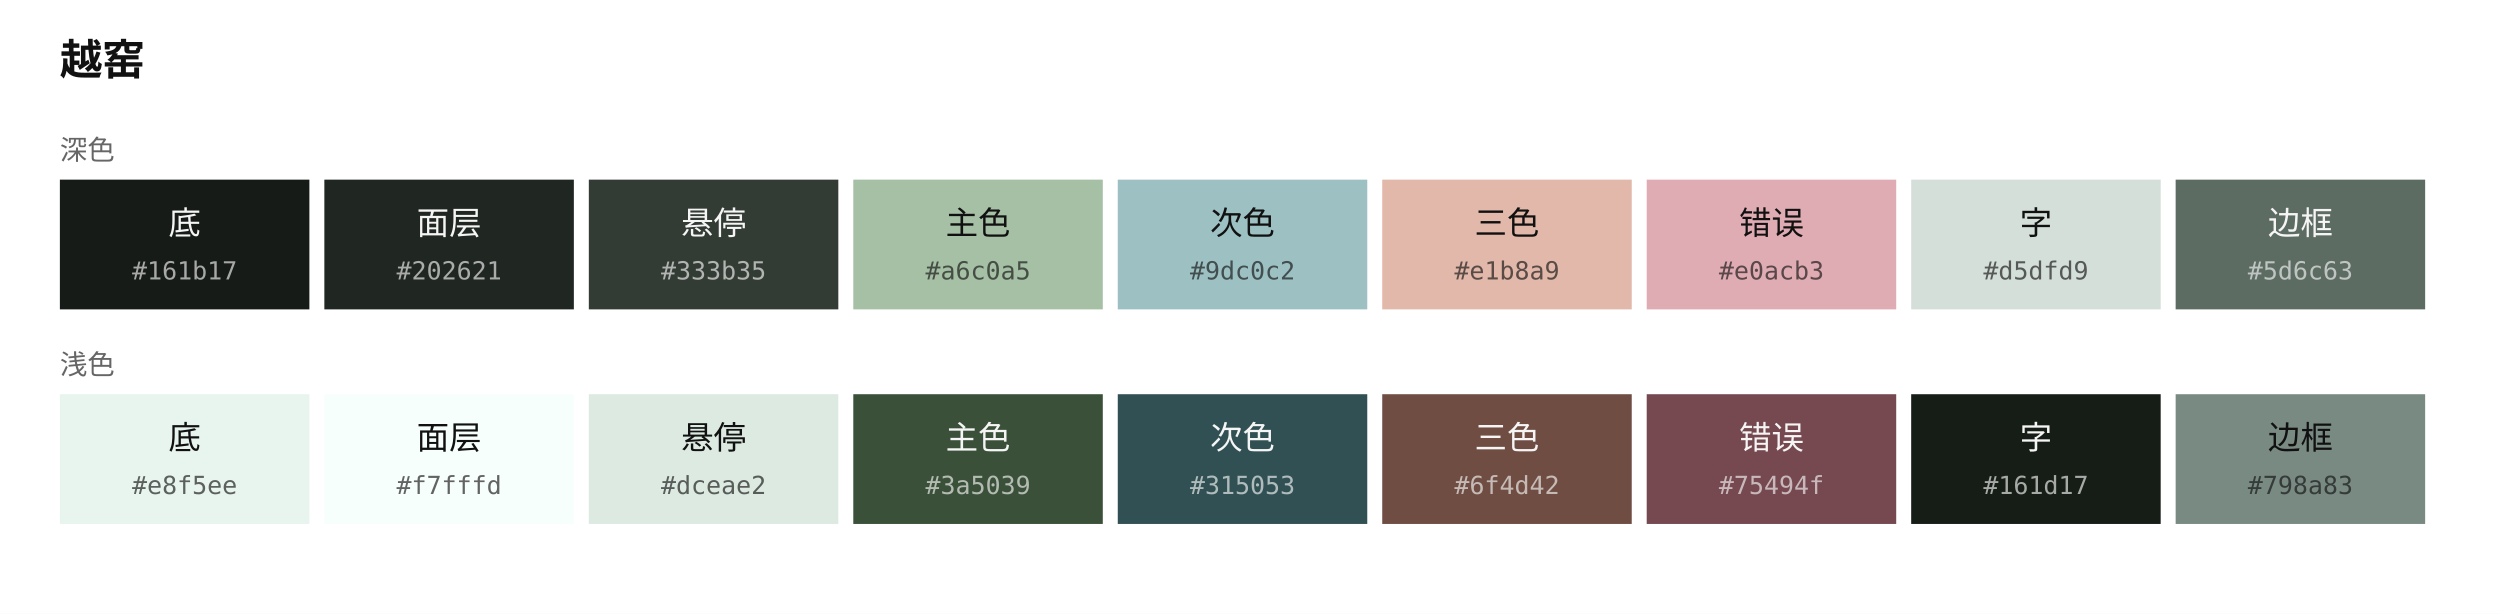
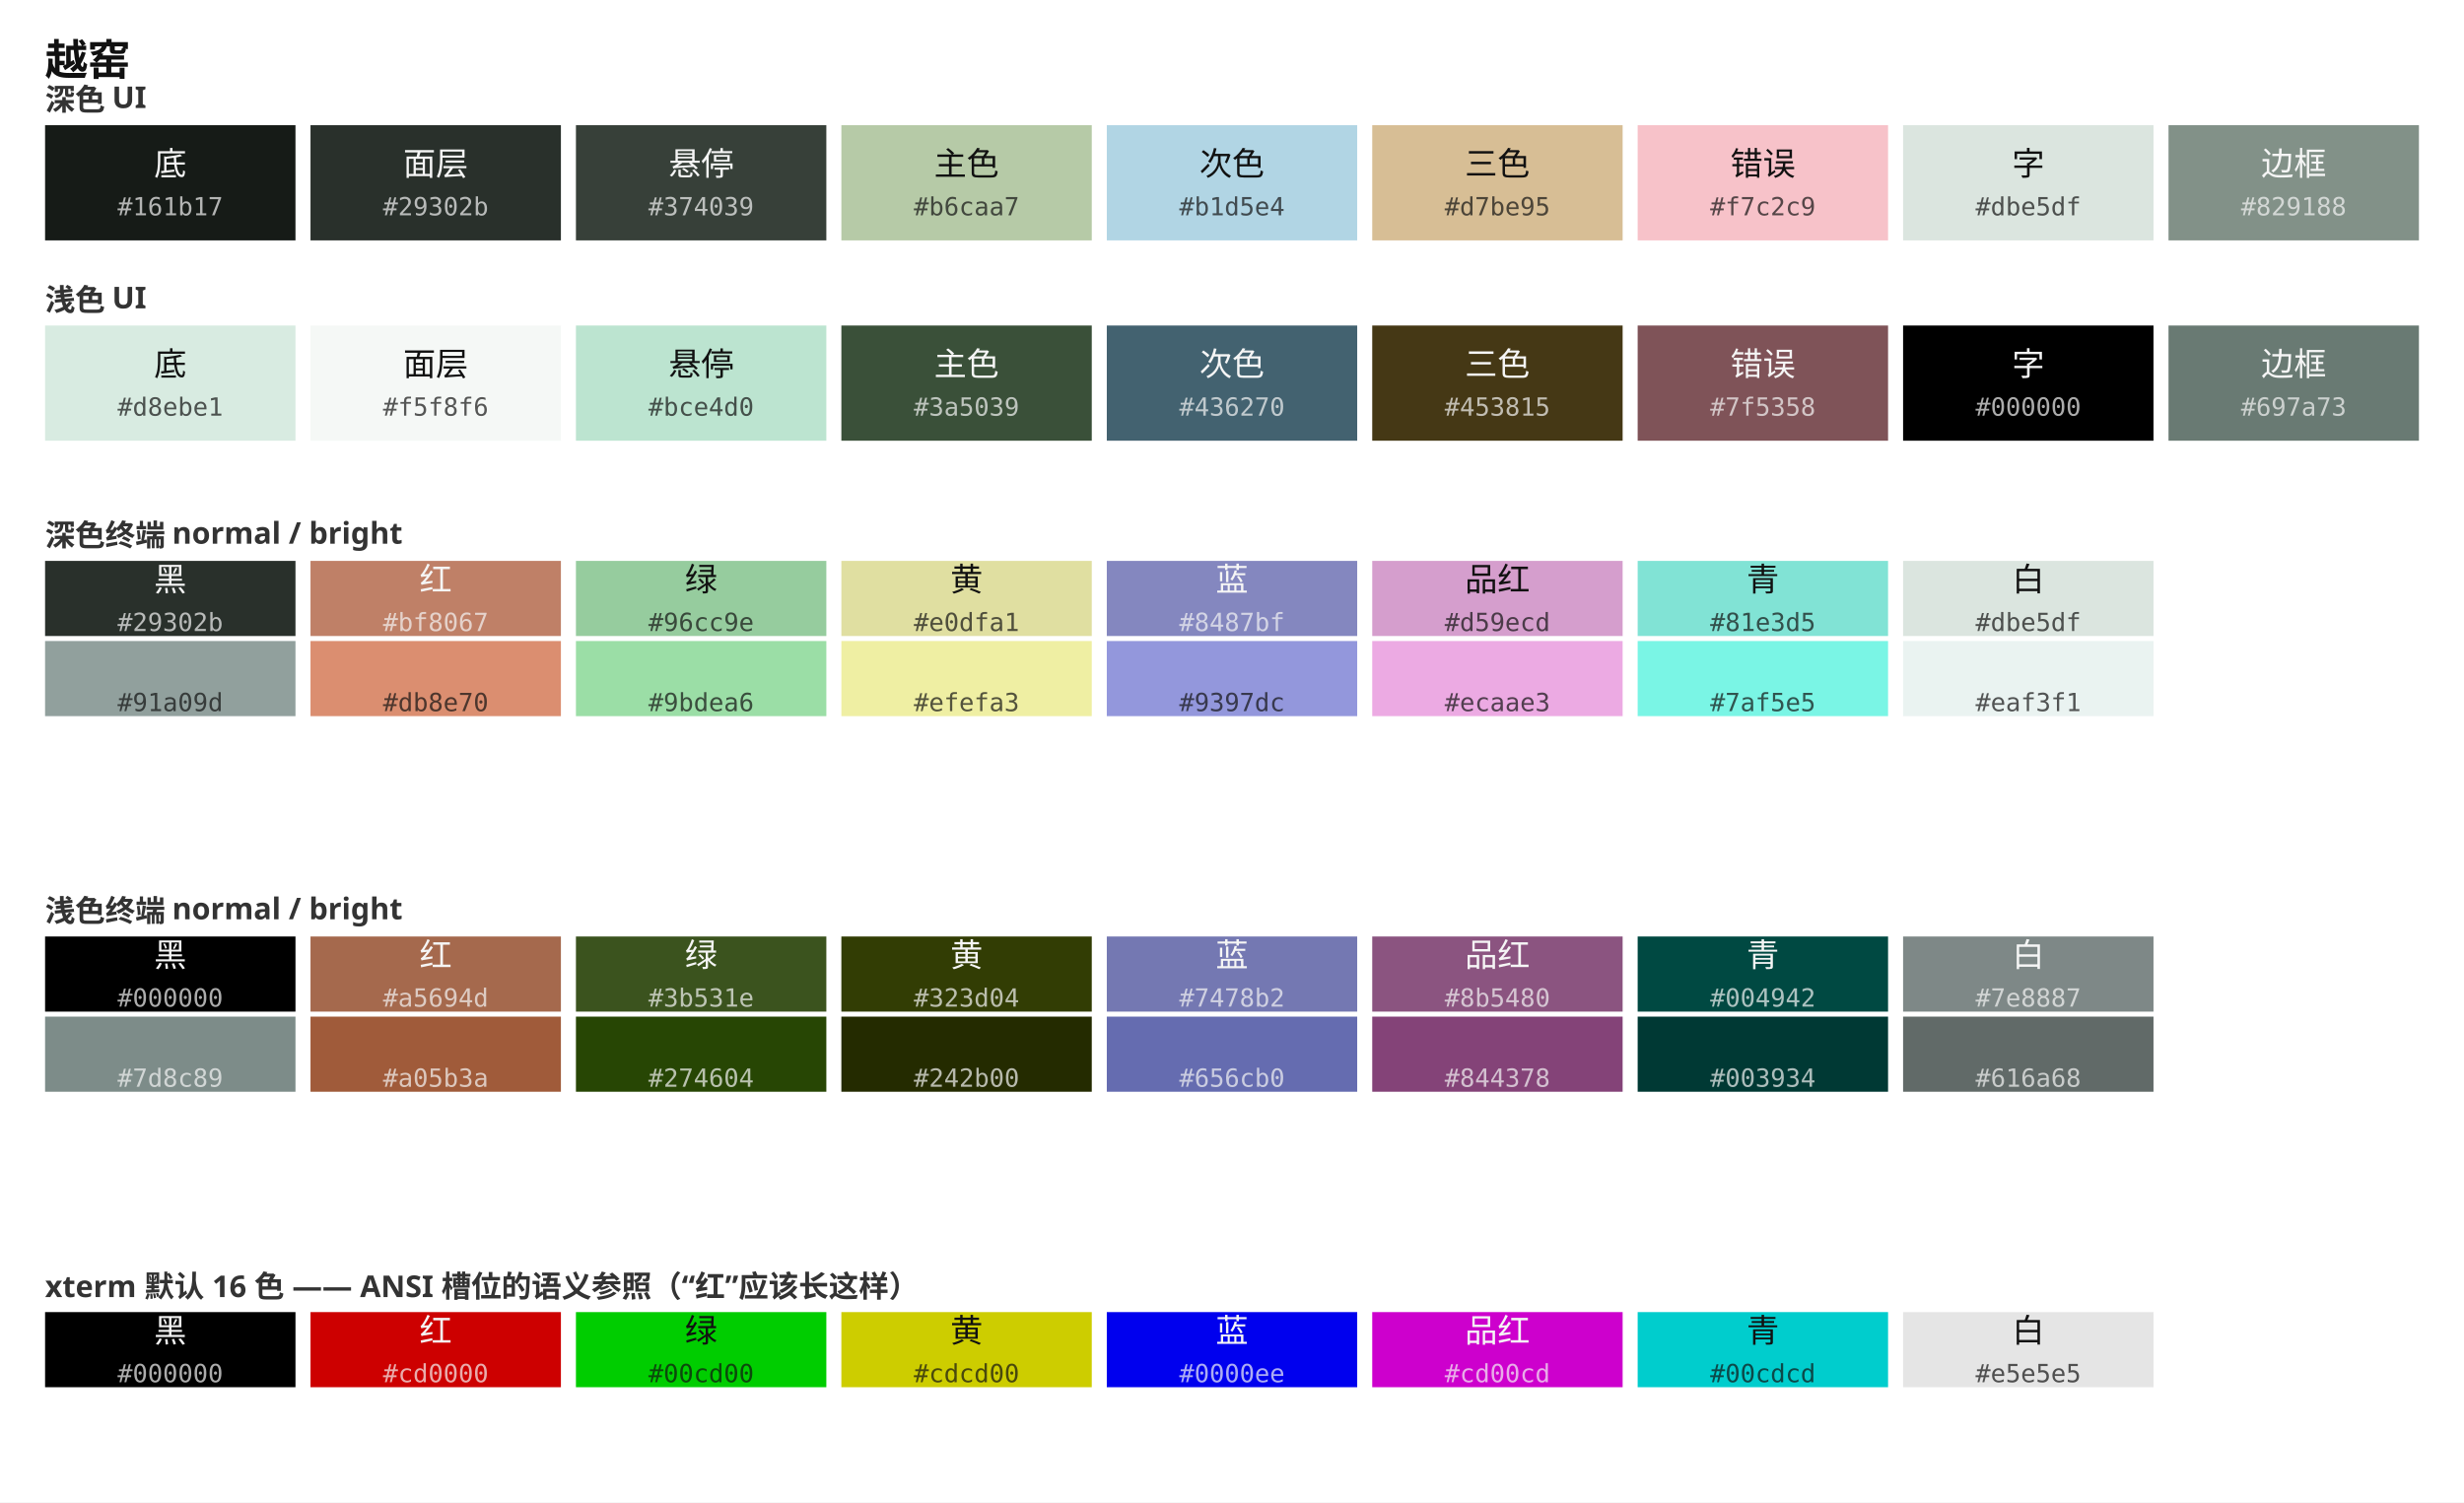
- <svg xmlns="http://www.w3.org/2000/svg" width="1002" height="246" viewBox="0 0 1002 246">
-   <rect width="1002" height="246" fill="#ffffff" />
-   <text x="24" y="30" font-size="17" font-weight="600" fill="#111" font-family="sans-serif">越窑</text>
-   <text x="24" y="64" font-size="11" fill="#666" font-family="sans-serif">深色</text>
-   <rect x="24" y="72" width="100" height="52" fill="#161b17" />
-   <text x="74.0" y="94.0" font-size="13" fill="#f5f5f5" text-anchor="middle" font-family="sans-serif">底</text>
-   <text x="74.0" y="112.0" font-size="10" fill="#f5f5f5" opacity="0.65" text-anchor="middle" font-family="monospace">#161b17</text>
-   <rect x="130" y="72" width="100" height="52" fill="#202621" />
-   <text x="180.0" y="94.0" font-size="13" fill="#f5f5f5" text-anchor="middle" font-family="sans-serif">面层</text>
-   <text x="180.0" y="112.0" font-size="10" fill="#f5f5f5" opacity="0.65" text-anchor="middle" font-family="monospace">#202621</text>
-   <rect x="236" y="72" width="100" height="52" fill="#333b35" />
-   <text x="286.0" y="94.0" font-size="13" fill="#f5f5f5" text-anchor="middle" font-family="sans-serif">悬停</text>
-   <text x="286.0" y="112.0" font-size="10" fill="#f5f5f5" opacity="0.65" text-anchor="middle" font-family="monospace">#333b35</text>
-   <rect x="342" y="72" width="100" height="52" fill="#a6c0a5" />
-   <text x="392.0" y="94.0" font-size="13" fill="#111111" text-anchor="middle" font-family="sans-serif">主色</text>
-   <text x="392.0" y="112.0" font-size="10" fill="#111111" opacity="0.65" text-anchor="middle" font-family="monospace">#a6c0a5</text>
-   <rect x="448" y="72" width="100" height="52" fill="#9dc0c2" />
-   <text x="498.0" y="94.0" font-size="13" fill="#111111" text-anchor="middle" font-family="sans-serif">次色</text>
-   <text x="498.0" y="112.0" font-size="10" fill="#111111" opacity="0.65" text-anchor="middle" font-family="monospace">#9dc0c2</text>
-   <rect x="554" y="72" width="100" height="52" fill="#e1b8a9" />
-   <text x="604.0" y="94.0" font-size="13" fill="#111111" text-anchor="middle" font-family="sans-serif">三色</text>
-   <text x="604.0" y="112.0" font-size="10" fill="#111111" opacity="0.65" text-anchor="middle" font-family="monospace">#e1b8a9</text>
-   <rect x="660" y="72" width="100" height="52" fill="#e0acb3" />
-   <text x="710.0" y="94.0" font-size="13" fill="#111111" text-anchor="middle" font-family="sans-serif">错误</text>
-   <text x="710.0" y="112.0" font-size="10" fill="#111111" opacity="0.65" text-anchor="middle" font-family="monospace">#e0acb3</text>
-   <rect x="766" y="72" width="100" height="52" fill="#d5dfd9" />
-   <text x="816.0" y="94.0" font-size="13" fill="#111111" text-anchor="middle" font-family="sans-serif">字</text>
-   <text x="816.0" y="112.0" font-size="10" fill="#111111" opacity="0.65" text-anchor="middle" font-family="monospace">#d5dfd9</text>
-   <rect x="872" y="72" width="100" height="52" fill="#5d6c63" />
-   <text x="922.0" y="94.0" font-size="13" fill="#f5f5f5" text-anchor="middle" font-family="sans-serif">边框</text>
-   <text x="922.0" y="112.0" font-size="10" fill="#f5f5f5" opacity="0.65" text-anchor="middle" font-family="monospace">#5d6c63</text>
-   <text x="24" y="150" font-size="11" fill="#666" font-family="sans-serif">浅色</text>
-   <rect x="24" y="158" width="100" height="52" fill="#e8f5ee" />
-   <text x="74.0" y="180.0" font-size="13" fill="#111111" text-anchor="middle" font-family="sans-serif">底</text>
-   <text x="74.0" y="198.0" font-size="10" fill="#111111" opacity="0.65" text-anchor="middle" font-family="monospace">#e8f5ee</text>
-   <rect x="130" y="158" width="100" height="52" fill="#f7fffd" />
-   <text x="180.0" y="180.0" font-size="13" fill="#111111" text-anchor="middle" font-family="sans-serif">面层</text>
-   <text x="180.0" y="198.0" font-size="10" fill="#111111" opacity="0.65" text-anchor="middle" font-family="monospace">#f7fffd</text>
-   <rect x="236" y="158" width="100" height="52" fill="#dceae2" />
-   <text x="286.0" y="180.0" font-size="13" fill="#111111" text-anchor="middle" font-family="sans-serif">悬停</text>
-   <text x="286.0" y="198.0" font-size="10" fill="#111111" opacity="0.65" text-anchor="middle" font-family="monospace">#dceae2</text>
-   <rect x="342" y="158" width="100" height="52" fill="#3a5039" />
-   <text x="392.0" y="180.0" font-size="13" fill="#f5f5f5" text-anchor="middle" font-family="sans-serif">主色</text>
-   <text x="392.0" y="198.0" font-size="10" fill="#f5f5f5" opacity="0.65" text-anchor="middle" font-family="monospace">#3a5039</text>
-   <rect x="448" y="158" width="100" height="52" fill="#315053" />
-   <text x="498.0" y="180.0" font-size="13" fill="#f5f5f5" text-anchor="middle" font-family="sans-serif">次色</text>
-   <text x="498.0" y="198.0" font-size="10" fill="#f5f5f5" opacity="0.65" text-anchor="middle" font-family="monospace">#315053</text>
-   <rect x="554" y="158" width="100" height="52" fill="#6f4d42" />
-   <text x="604.0" y="180.0" font-size="13" fill="#f5f5f5" text-anchor="middle" font-family="sans-serif">三色</text>
-   <text x="604.0" y="198.0" font-size="10" fill="#f5f5f5" opacity="0.65" text-anchor="middle" font-family="monospace">#6f4d42</text>
-   <rect x="660" y="158" width="100" height="52" fill="#75494f" />
-   <text x="710.0" y="180.0" font-size="13" fill="#f5f5f5" text-anchor="middle" font-family="sans-serif">错误</text>
-   <text x="710.0" y="198.0" font-size="10" fill="#f5f5f5" opacity="0.65" text-anchor="middle" font-family="monospace">#75494f</text>
-   <rect x="766" y="158" width="100" height="52" fill="#161d17" />
-   <text x="816.0" y="180.0" font-size="13" fill="#f5f5f5" text-anchor="middle" font-family="sans-serif">字</text>
-   <text x="816.0" y="198.0" font-size="10" fill="#f5f5f5" opacity="0.65" text-anchor="middle" font-family="monospace">#161d17</text>
-   <rect x="872" y="158" width="100" height="52" fill="#798a83" />
-   <text x="922.0" y="180.0" font-size="13" fill="#111111" text-anchor="middle" font-family="sans-serif">边框</text>
-   <text x="922.0" y="198.0" font-size="10" fill="#111111" opacity="0.65" text-anchor="middle" font-family="monospace">#798a83</text>
+ <svg xmlns="http://www.w3.org/2000/svg" width="984" height="600" viewBox="0 0 984 600">
+   <rect width="984" height="600" fill="#ffffff" />
+   <text x="18" y="30" font-size="17" font-weight="600" fill="#111" font-family="sans-serif">越窑</text>
+   <text x="18" y="44" font-size="12" font-weight="600" fill="#333" font-family="sans-serif">深色 UI</text>
+   <rect x="18" y="50" width="100" height="46" fill="#161b17" />
+   <text x="68.0" y="70.0" font-size="13" fill="#f5f5f5" text-anchor="middle" font-family="sans-serif">底</text>
+   <text x="68.0" y="86.0" font-size="10" fill="#f5f5f5" opacity="0.7" text-anchor="middle" font-family="monospace">#161b17</text>
+   <rect x="124" y="50" width="100" height="46" fill="#29302b" />
+   <text x="174.0" y="70.0" font-size="13" fill="#f5f5f5" text-anchor="middle" font-family="sans-serif">面层</text>
+   <text x="174.0" y="86.0" font-size="10" fill="#f5f5f5" opacity="0.7" text-anchor="middle" font-family="monospace">#29302b</text>
+   <rect x="230" y="50" width="100" height="46" fill="#374039" />
+   <text x="280.0" y="70.0" font-size="13" fill="#f5f5f5" text-anchor="middle" font-family="sans-serif">悬停</text>
+   <text x="280.0" y="86.0" font-size="10" fill="#f5f5f5" opacity="0.7" text-anchor="middle" font-family="monospace">#374039</text>
+   <rect x="336" y="50" width="100" height="46" fill="#b6caa7" />
+   <text x="386.0" y="70.0" font-size="13" fill="#111111" text-anchor="middle" font-family="sans-serif">主色</text>
+   <text x="386.0" y="86.0" font-size="10" fill="#111111" opacity="0.7" text-anchor="middle" font-family="monospace">#b6caa7</text>
+   <rect x="442" y="50" width="100" height="46" fill="#b1d5e4" />
+   <text x="492.0" y="70.0" font-size="13" fill="#111111" text-anchor="middle" font-family="sans-serif">次色</text>
+   <text x="492.0" y="86.0" font-size="10" fill="#111111" opacity="0.7" text-anchor="middle" font-family="monospace">#b1d5e4</text>
+   <rect x="548" y="50" width="100" height="46" fill="#d7be95" />
+   <text x="598.0" y="70.0" font-size="13" fill="#111111" text-anchor="middle" font-family="sans-serif">三色</text>
+   <text x="598.0" y="86.0" font-size="10" fill="#111111" opacity="0.7" text-anchor="middle" font-family="monospace">#d7be95</text>
+   <rect x="654" y="50" width="100" height="46" fill="#f7c2c9" />
+   <text x="704.0" y="70.0" font-size="13" fill="#111111" text-anchor="middle" font-family="sans-serif">错误</text>
+   <text x="704.0" y="86.0" font-size="10" fill="#111111" opacity="0.7" text-anchor="middle" font-family="monospace">#f7c2c9</text>
+   <rect x="760" y="50" width="100" height="46" fill="#dbe5df" />
+   <text x="810.0" y="70.0" font-size="13" fill="#111111" text-anchor="middle" font-family="sans-serif">字</text>
+   <text x="810.0" y="86.0" font-size="10" fill="#111111" opacity="0.7" text-anchor="middle" font-family="monospace">#dbe5df</text>
+   <rect x="866" y="50" width="100" height="46" fill="#829188" />
+   <text x="916.0" y="70.0" font-size="13" fill="#f5f5f5" text-anchor="middle" font-family="sans-serif">边框</text>
+   <text x="916.0" y="86.0" font-size="10" fill="#f5f5f5" opacity="0.7" text-anchor="middle" font-family="monospace">#829188</text>
+   <text x="18" y="124" font-size="12" font-weight="600" fill="#333" font-family="sans-serif">浅色 UI</text>
+   <rect x="18" y="130" width="100" height="46" fill="#d8ebe1" />
+   <text x="68.0" y="150.0" font-size="13" fill="#111111" text-anchor="middle" font-family="sans-serif">底</text>
+   <text x="68.0" y="166.0" font-size="10" fill="#111111" opacity="0.7" text-anchor="middle" font-family="monospace">#d8ebe1</text>
+   <rect x="124" y="130" width="100" height="46" fill="#f5f8f6" />
+   <text x="174.0" y="150.0" font-size="13" fill="#111111" text-anchor="middle" font-family="sans-serif">面层</text>
+   <text x="174.0" y="166.0" font-size="10" fill="#111111" opacity="0.7" text-anchor="middle" font-family="monospace">#f5f8f6</text>
+   <rect x="230" y="130" width="100" height="46" fill="#bce4d0" />
+   <text x="280.0" y="150.0" font-size="13" fill="#111111" text-anchor="middle" font-family="sans-serif">悬停</text>
+   <text x="280.0" y="166.0" font-size="10" fill="#111111" opacity="0.7" text-anchor="middle" font-family="monospace">#bce4d0</text>
+   <rect x="336" y="130" width="100" height="46" fill="#3a5039" />
+   <text x="386.0" y="150.0" font-size="13" fill="#f5f5f5" text-anchor="middle" font-family="sans-serif">主色</text>
+   <text x="386.0" y="166.0" font-size="10" fill="#f5f5f5" opacity="0.7" text-anchor="middle" font-family="monospace">#3a5039</text>
+   <rect x="442" y="130" width="100" height="46" fill="#436270" />
+   <text x="492.0" y="150.0" font-size="13" fill="#f5f5f5" text-anchor="middle" font-family="sans-serif">次色</text>
+   <text x="492.0" y="166.0" font-size="10" fill="#f5f5f5" opacity="0.7" text-anchor="middle" font-family="monospace">#436270</text>
+   <rect x="548" y="130" width="100" height="46" fill="#453815" />
+   <text x="598.0" y="150.0" font-size="13" fill="#f5f5f5" text-anchor="middle" font-family="sans-serif">三色</text>
+   <text x="598.0" y="166.0" font-size="10" fill="#f5f5f5" opacity="0.7" text-anchor="middle" font-family="monospace">#453815</text>
+   <rect x="654" y="130" width="100" height="46" fill="#7f5358" />
+   <text x="704.0" y="150.0" font-size="13" fill="#f5f5f5" text-anchor="middle" font-family="sans-serif">错误</text>
+   <text x="704.0" y="166.0" font-size="10" fill="#f5f5f5" opacity="0.7" text-anchor="middle" font-family="monospace">#7f5358</text>
+   <rect x="760" y="130" width="100" height="46" fill="#000000" />
+   <text x="810.0" y="150.0" font-size="13" fill="#f5f5f5" text-anchor="middle" font-family="sans-serif">字</text>
+   <text x="810.0" y="166.0" font-size="10" fill="#f5f5f5" opacity="0.7" text-anchor="middle" font-family="monospace">#000000</text>
+   <rect x="866" y="130" width="100" height="46" fill="#697a73" />
+   <text x="916.0" y="150.0" font-size="13" fill="#f5f5f5" text-anchor="middle" font-family="sans-serif">边框</text>
+   <text x="916.0" y="166.0" font-size="10" fill="#f5f5f5" opacity="0.7" text-anchor="middle" font-family="monospace">#697a73</text>
+   <text x="18" y="218" font-size="12" font-weight="600" fill="#333" font-family="sans-serif">深色终端 normal / bright</text>
+   <rect x="18" y="224" width="100" height="30" fill="#29302b" />
+   <text x="68.0" y="236.0" font-size="13" fill="#f5f5f5" text-anchor="middle" font-family="sans-serif">黑</text>
+   <text x="68.0" y="252.0" font-size="10" fill="#f5f5f5" opacity="0.7" text-anchor="middle" font-family="monospace">#29302b</text>
+   <rect x="124" y="224" width="100" height="30" fill="#bf8067" />
+   <text x="174.0" y="236.0" font-size="13" fill="#f5f5f5" text-anchor="middle" font-family="sans-serif">红</text>
+   <text x="174.0" y="252.0" font-size="10" fill="#f5f5f5" opacity="0.7" text-anchor="middle" font-family="monospace">#bf8067</text>
+   <rect x="230" y="224" width="100" height="30" fill="#96cc9e" />
+   <text x="280.0" y="236.0" font-size="13" fill="#111111" text-anchor="middle" font-family="sans-serif">绿</text>
+   <text x="280.0" y="252.0" font-size="10" fill="#111111" opacity="0.7" text-anchor="middle" font-family="monospace">#96cc9e</text>
+   <rect x="336" y="224" width="100" height="30" fill="#e0dfa1" />
+   <text x="386.0" y="236.0" font-size="13" fill="#111111" text-anchor="middle" font-family="sans-serif">黄</text>
+   <text x="386.0" y="252.0" font-size="10" fill="#111111" opacity="0.7" text-anchor="middle" font-family="monospace">#e0dfa1</text>
+   <rect x="442" y="224" width="100" height="30" fill="#8487bf" />
+   <text x="492.0" y="236.0" font-size="13" fill="#f5f5f5" text-anchor="middle" font-family="sans-serif">蓝</text>
+   <text x="492.0" y="252.0" font-size="10" fill="#f5f5f5" opacity="0.7" text-anchor="middle" font-family="monospace">#8487bf</text>
+   <rect x="548" y="224" width="100" height="30" fill="#d59ecd" />
+   <text x="598.0" y="236.0" font-size="13" fill="#111111" text-anchor="middle" font-family="sans-serif">品红</text>
+   <text x="598.0" y="252.0" font-size="10" fill="#111111" opacity="0.7" text-anchor="middle" font-family="monospace">#d59ecd</text>
+   <rect x="654" y="224" width="100" height="30" fill="#81e3d5" />
+   <text x="704.0" y="236.0" font-size="13" fill="#111111" text-anchor="middle" font-family="sans-serif">青</text>
+   <text x="704.0" y="252.0" font-size="10" fill="#111111" opacity="0.7" text-anchor="middle" font-family="monospace">#81e3d5</text>
+   <rect x="760" y="224" width="100" height="30" fill="#dbe5df" />
+   <text x="810.0" y="236.0" font-size="13" fill="#111111" text-anchor="middle" font-family="sans-serif">白</text>
+   <text x="810.0" y="252.0" font-size="10" fill="#111111" opacity="0.7" text-anchor="middle" font-family="monospace">#dbe5df</text>
+   <rect x="18" y="256" width="100" height="30" fill="#91a09d" />
+   <text x="68.0" y="268.0" font-size="13" fill="#111111" text-anchor="middle" font-family="sans-serif" />
+   <text x="68.0" y="284.0" font-size="10" fill="#111111" opacity="0.7" text-anchor="middle" font-family="monospace">#91a09d</text>
+   <rect x="124" y="256" width="100" height="30" fill="#db8e70" />
+   <text x="174.0" y="268.0" font-size="13" fill="#111111" text-anchor="middle" font-family="sans-serif" />
+   <text x="174.0" y="284.0" font-size="10" fill="#111111" opacity="0.7" text-anchor="middle" font-family="monospace">#db8e70</text>
+   <rect x="230" y="256" width="100" height="30" fill="#9bdea6" />
+   <text x="280.0" y="268.0" font-size="13" fill="#111111" text-anchor="middle" font-family="sans-serif" />
+   <text x="280.0" y="284.0" font-size="10" fill="#111111" opacity="0.7" text-anchor="middle" font-family="monospace">#9bdea6</text>
+   <rect x="336" y="256" width="100" height="30" fill="#efefa3" />
+   <text x="386.0" y="268.0" font-size="13" fill="#111111" text-anchor="middle" font-family="sans-serif" />
+   <text x="386.0" y="284.0" font-size="10" fill="#111111" opacity="0.7" text-anchor="middle" font-family="monospace">#efefa3</text>
+   <rect x="442" y="256" width="100" height="30" fill="#9397dc" />
+   <text x="492.0" y="268.0" font-size="13" fill="#111111" text-anchor="middle" font-family="sans-serif" />
+   <text x="492.0" y="284.0" font-size="10" fill="#111111" opacity="0.7" text-anchor="middle" font-family="monospace">#9397dc</text>
+   <rect x="548" y="256" width="100" height="30" fill="#ecaae3" />
+   <text x="598.0" y="268.0" font-size="13" fill="#111111" text-anchor="middle" font-family="sans-serif" />
+   <text x="598.0" y="284.0" font-size="10" fill="#111111" opacity="0.7" text-anchor="middle" font-family="monospace">#ecaae3</text>
+   <rect x="654" y="256" width="100" height="30" fill="#7af5e5" />
+   <text x="704.0" y="268.0" font-size="13" fill="#111111" text-anchor="middle" font-family="sans-serif" />
+   <text x="704.0" y="284.0" font-size="10" fill="#111111" opacity="0.7" text-anchor="middle" font-family="monospace">#7af5e5</text>
+   <rect x="760" y="256" width="100" height="30" fill="#eaf3f1" />
+   <text x="810.0" y="268.0" font-size="13" fill="#111111" text-anchor="middle" font-family="sans-serif" />
+   <text x="810.0" y="284.0" font-size="10" fill="#111111" opacity="0.7" text-anchor="middle" font-family="monospace">#eaf3f1</text>
+   <text x="18" y="368" font-size="12" font-weight="600" fill="#333" font-family="sans-serif">浅色终端 normal / bright</text>
+   <rect x="18" y="374" width="100" height="30" fill="#000000" />
+   <text x="68.0" y="386.0" font-size="13" fill="#f5f5f5" text-anchor="middle" font-family="sans-serif">黑</text>
+   <text x="68.0" y="402.0" font-size="10" fill="#f5f5f5" opacity="0.7" text-anchor="middle" font-family="monospace">#000000</text>
+   <rect x="124" y="374" width="100" height="30" fill="#a5694d" />
+   <text x="174.0" y="386.0" font-size="13" fill="#f5f5f5" text-anchor="middle" font-family="sans-serif">红</text>
+   <text x="174.0" y="402.0" font-size="10" fill="#f5f5f5" opacity="0.7" text-anchor="middle" font-family="monospace">#a5694d</text>
+   <rect x="230" y="374" width="100" height="30" fill="#3b531e" />
+   <text x="280.0" y="386.0" font-size="13" fill="#f5f5f5" text-anchor="middle" font-family="sans-serif">绿</text>
+   <text x="280.0" y="402.0" font-size="10" fill="#f5f5f5" opacity="0.7" text-anchor="middle" font-family="monospace">#3b531e</text>
+   <rect x="336" y="374" width="100" height="30" fill="#323d04" />
+   <text x="386.0" y="386.0" font-size="13" fill="#f5f5f5" text-anchor="middle" font-family="sans-serif">黄</text>
+   <text x="386.0" y="402.0" font-size="10" fill="#f5f5f5" opacity="0.7" text-anchor="middle" font-family="monospace">#323d04</text>
+   <rect x="442" y="374" width="100" height="30" fill="#7478b2" />
+   <text x="492.0" y="386.0" font-size="13" fill="#f5f5f5" text-anchor="middle" font-family="sans-serif">蓝</text>
+   <text x="492.0" y="402.0" font-size="10" fill="#f5f5f5" opacity="0.7" text-anchor="middle" font-family="monospace">#7478b2</text>
+   <rect x="548" y="374" width="100" height="30" fill="#8b5480" />
+   <text x="598.0" y="386.0" font-size="13" fill="#f5f5f5" text-anchor="middle" font-family="sans-serif">品红</text>
+   <text x="598.0" y="402.0" font-size="10" fill="#f5f5f5" opacity="0.7" text-anchor="middle" font-family="monospace">#8b5480</text>
+   <rect x="654" y="374" width="100" height="30" fill="#004942" />
+   <text x="704.0" y="386.0" font-size="13" fill="#f5f5f5" text-anchor="middle" font-family="sans-serif">青</text>
+   <text x="704.0" y="402.0" font-size="10" fill="#f5f5f5" opacity="0.7" text-anchor="middle" font-family="monospace">#004942</text>
+   <rect x="760" y="374" width="100" height="30" fill="#7e8887" />
+   <text x="810.0" y="386.0" font-size="13" fill="#f5f5f5" text-anchor="middle" font-family="sans-serif">白</text>
+   <text x="810.0" y="402.0" font-size="10" fill="#f5f5f5" opacity="0.7" text-anchor="middle" font-family="monospace">#7e8887</text>
+   <rect x="18" y="406" width="100" height="30" fill="#7d8c89" />
+   <text x="68.0" y="418.0" font-size="13" fill="#f5f5f5" text-anchor="middle" font-family="sans-serif" />
+   <text x="68.0" y="434.0" font-size="10" fill="#f5f5f5" opacity="0.7" text-anchor="middle" font-family="monospace">#7d8c89</text>
+   <rect x="124" y="406" width="100" height="30" fill="#a05b3a" />
+   <text x="174.0" y="418.0" font-size="13" fill="#f5f5f5" text-anchor="middle" font-family="sans-serif" />
+   <text x="174.0" y="434.0" font-size="10" fill="#f5f5f5" opacity="0.7" text-anchor="middle" font-family="monospace">#a05b3a</text>
+   <rect x="230" y="406" width="100" height="30" fill="#274604" />
+   <text x="280.0" y="418.0" font-size="13" fill="#f5f5f5" text-anchor="middle" font-family="sans-serif" />
+   <text x="280.0" y="434.0" font-size="10" fill="#f5f5f5" opacity="0.7" text-anchor="middle" font-family="monospace">#274604</text>
+   <rect x="336" y="406" width="100" height="30" fill="#242b00" />
+   <text x="386.0" y="418.0" font-size="13" fill="#f5f5f5" text-anchor="middle" font-family="sans-serif" />
+   <text x="386.0" y="434.0" font-size="10" fill="#f5f5f5" opacity="0.7" text-anchor="middle" font-family="monospace">#242b00</text>
+   <rect x="442" y="406" width="100" height="30" fill="#656cb0" />
+   <text x="492.0" y="418.0" font-size="13" fill="#f5f5f5" text-anchor="middle" font-family="sans-serif" />
+   <text x="492.0" y="434.0" font-size="10" fill="#f5f5f5" opacity="0.7" text-anchor="middle" font-family="monospace">#656cb0</text>
+   <rect x="548" y="406" width="100" height="30" fill="#844378" />
+   <text x="598.0" y="418.0" font-size="13" fill="#f5f5f5" text-anchor="middle" font-family="sans-serif" />
+   <text x="598.0" y="434.0" font-size="10" fill="#f5f5f5" opacity="0.7" text-anchor="middle" font-family="monospace">#844378</text>
+   <rect x="654" y="406" width="100" height="30" fill="#003934" />
+   <text x="704.0" y="418.0" font-size="13" fill="#f5f5f5" text-anchor="middle" font-family="sans-serif" />
+   <text x="704.0" y="434.0" font-size="10" fill="#f5f5f5" opacity="0.7" text-anchor="middle" font-family="monospace">#003934</text>
+   <rect x="760" y="406" width="100" height="30" fill="#616a68" />
+   <text x="810.0" y="418.0" font-size="13" fill="#f5f5f5" text-anchor="middle" font-family="sans-serif" />
+   <text x="810.0" y="434.0" font-size="10" fill="#f5f5f5" opacity="0.7" text-anchor="middle" font-family="monospace">#616a68</text>
+   <text x="18" y="518" font-size="12" font-weight="600" fill="#333" font-family="sans-serif">xterm 默认 16 色 —— ANSI 槽位的语义参照（“红”应该长这样）</text>
+   <rect x="18" y="524" width="100" height="30" fill="#000000" />
+   <text x="68.0" y="536.0" font-size="13" fill="#f5f5f5" text-anchor="middle" font-family="sans-serif">黑</text>
+   <text x="68.0" y="552.0" font-size="10" fill="#f5f5f5" opacity="0.7" text-anchor="middle" font-family="monospace">#000000</text>
+   <rect x="124" y="524" width="100" height="30" fill="#cd0000" />
+   <text x="174.0" y="536.0" font-size="13" fill="#f5f5f5" text-anchor="middle" font-family="sans-serif">红</text>
+   <text x="174.0" y="552.0" font-size="10" fill="#f5f5f5" opacity="0.7" text-anchor="middle" font-family="monospace">#cd0000</text>
+   <rect x="230" y="524" width="100" height="30" fill="#00cd00" />
+   <text x="280.0" y="536.0" font-size="13" fill="#111111" text-anchor="middle" font-family="sans-serif">绿</text>
+   <text x="280.0" y="552.0" font-size="10" fill="#111111" opacity="0.7" text-anchor="middle" font-family="monospace">#00cd00</text>
+   <rect x="336" y="524" width="100" height="30" fill="#cdcd00" />
+   <text x="386.0" y="536.0" font-size="13" fill="#111111" text-anchor="middle" font-family="sans-serif">黄</text>
+   <text x="386.0" y="552.0" font-size="10" fill="#111111" opacity="0.7" text-anchor="middle" font-family="monospace">#cdcd00</text>
+   <rect x="442" y="524" width="100" height="30" fill="#0000ee" />
+   <text x="492.0" y="536.0" font-size="13" fill="#f5f5f5" text-anchor="middle" font-family="sans-serif">蓝</text>
+   <text x="492.0" y="552.0" font-size="10" fill="#f5f5f5" opacity="0.7" text-anchor="middle" font-family="monospace">#0000ee</text>
+   <rect x="548" y="524" width="100" height="30" fill="#cd00cd" />
+   <text x="598.0" y="536.0" font-size="13" fill="#f5f5f5" text-anchor="middle" font-family="sans-serif">品红</text>
+   <text x="598.0" y="552.0" font-size="10" fill="#f5f5f5" opacity="0.7" text-anchor="middle" font-family="monospace">#cd00cd</text>
+   <rect x="654" y="524" width="100" height="30" fill="#00cdcd" />
+   <text x="704.0" y="536.0" font-size="13" fill="#111111" text-anchor="middle" font-family="sans-serif">青</text>
+   <text x="704.0" y="552.0" font-size="10" fill="#111111" opacity="0.7" text-anchor="middle" font-family="monospace">#00cdcd</text>
+   <rect x="760" y="524" width="100" height="30" fill="#e5e5e5" />
+   <text x="810.0" y="536.0" font-size="13" fill="#111111" text-anchor="middle" font-family="sans-serif">白</text>
+   <text x="810.0" y="552.0" font-size="10" fill="#111111" opacity="0.7" text-anchor="middle" font-family="monospace">#e5e5e5</text>
</svg>
